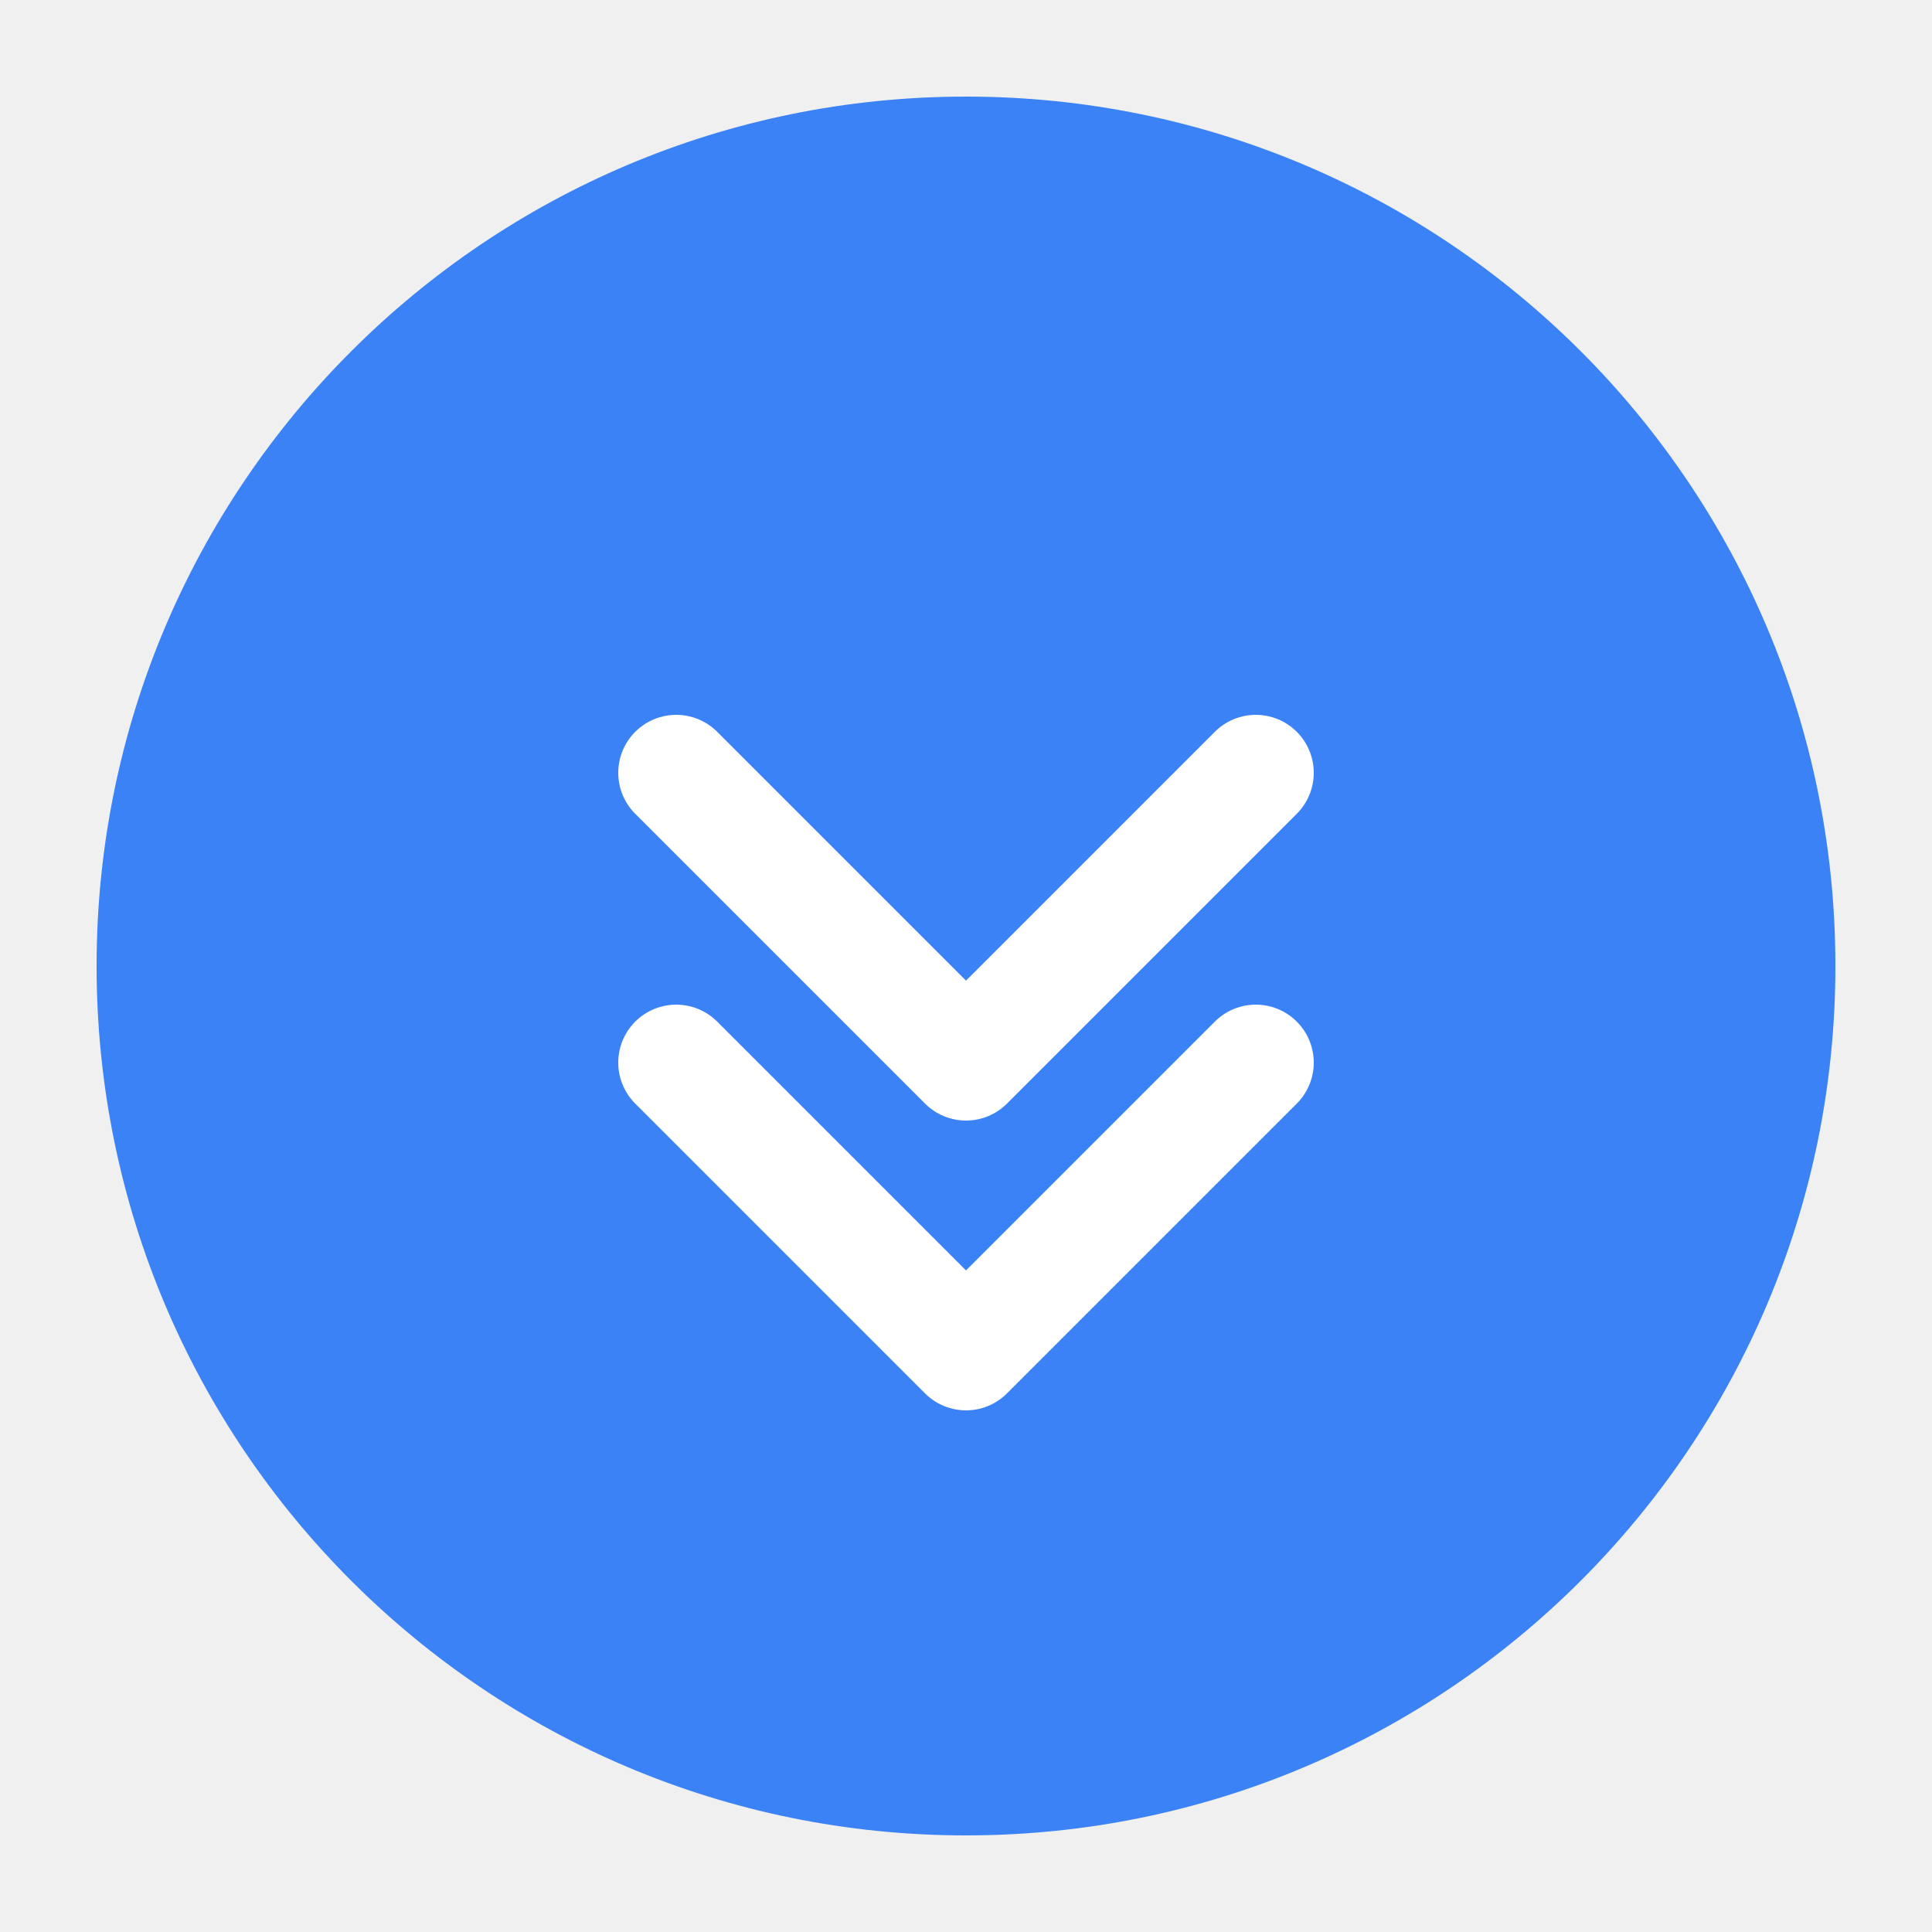
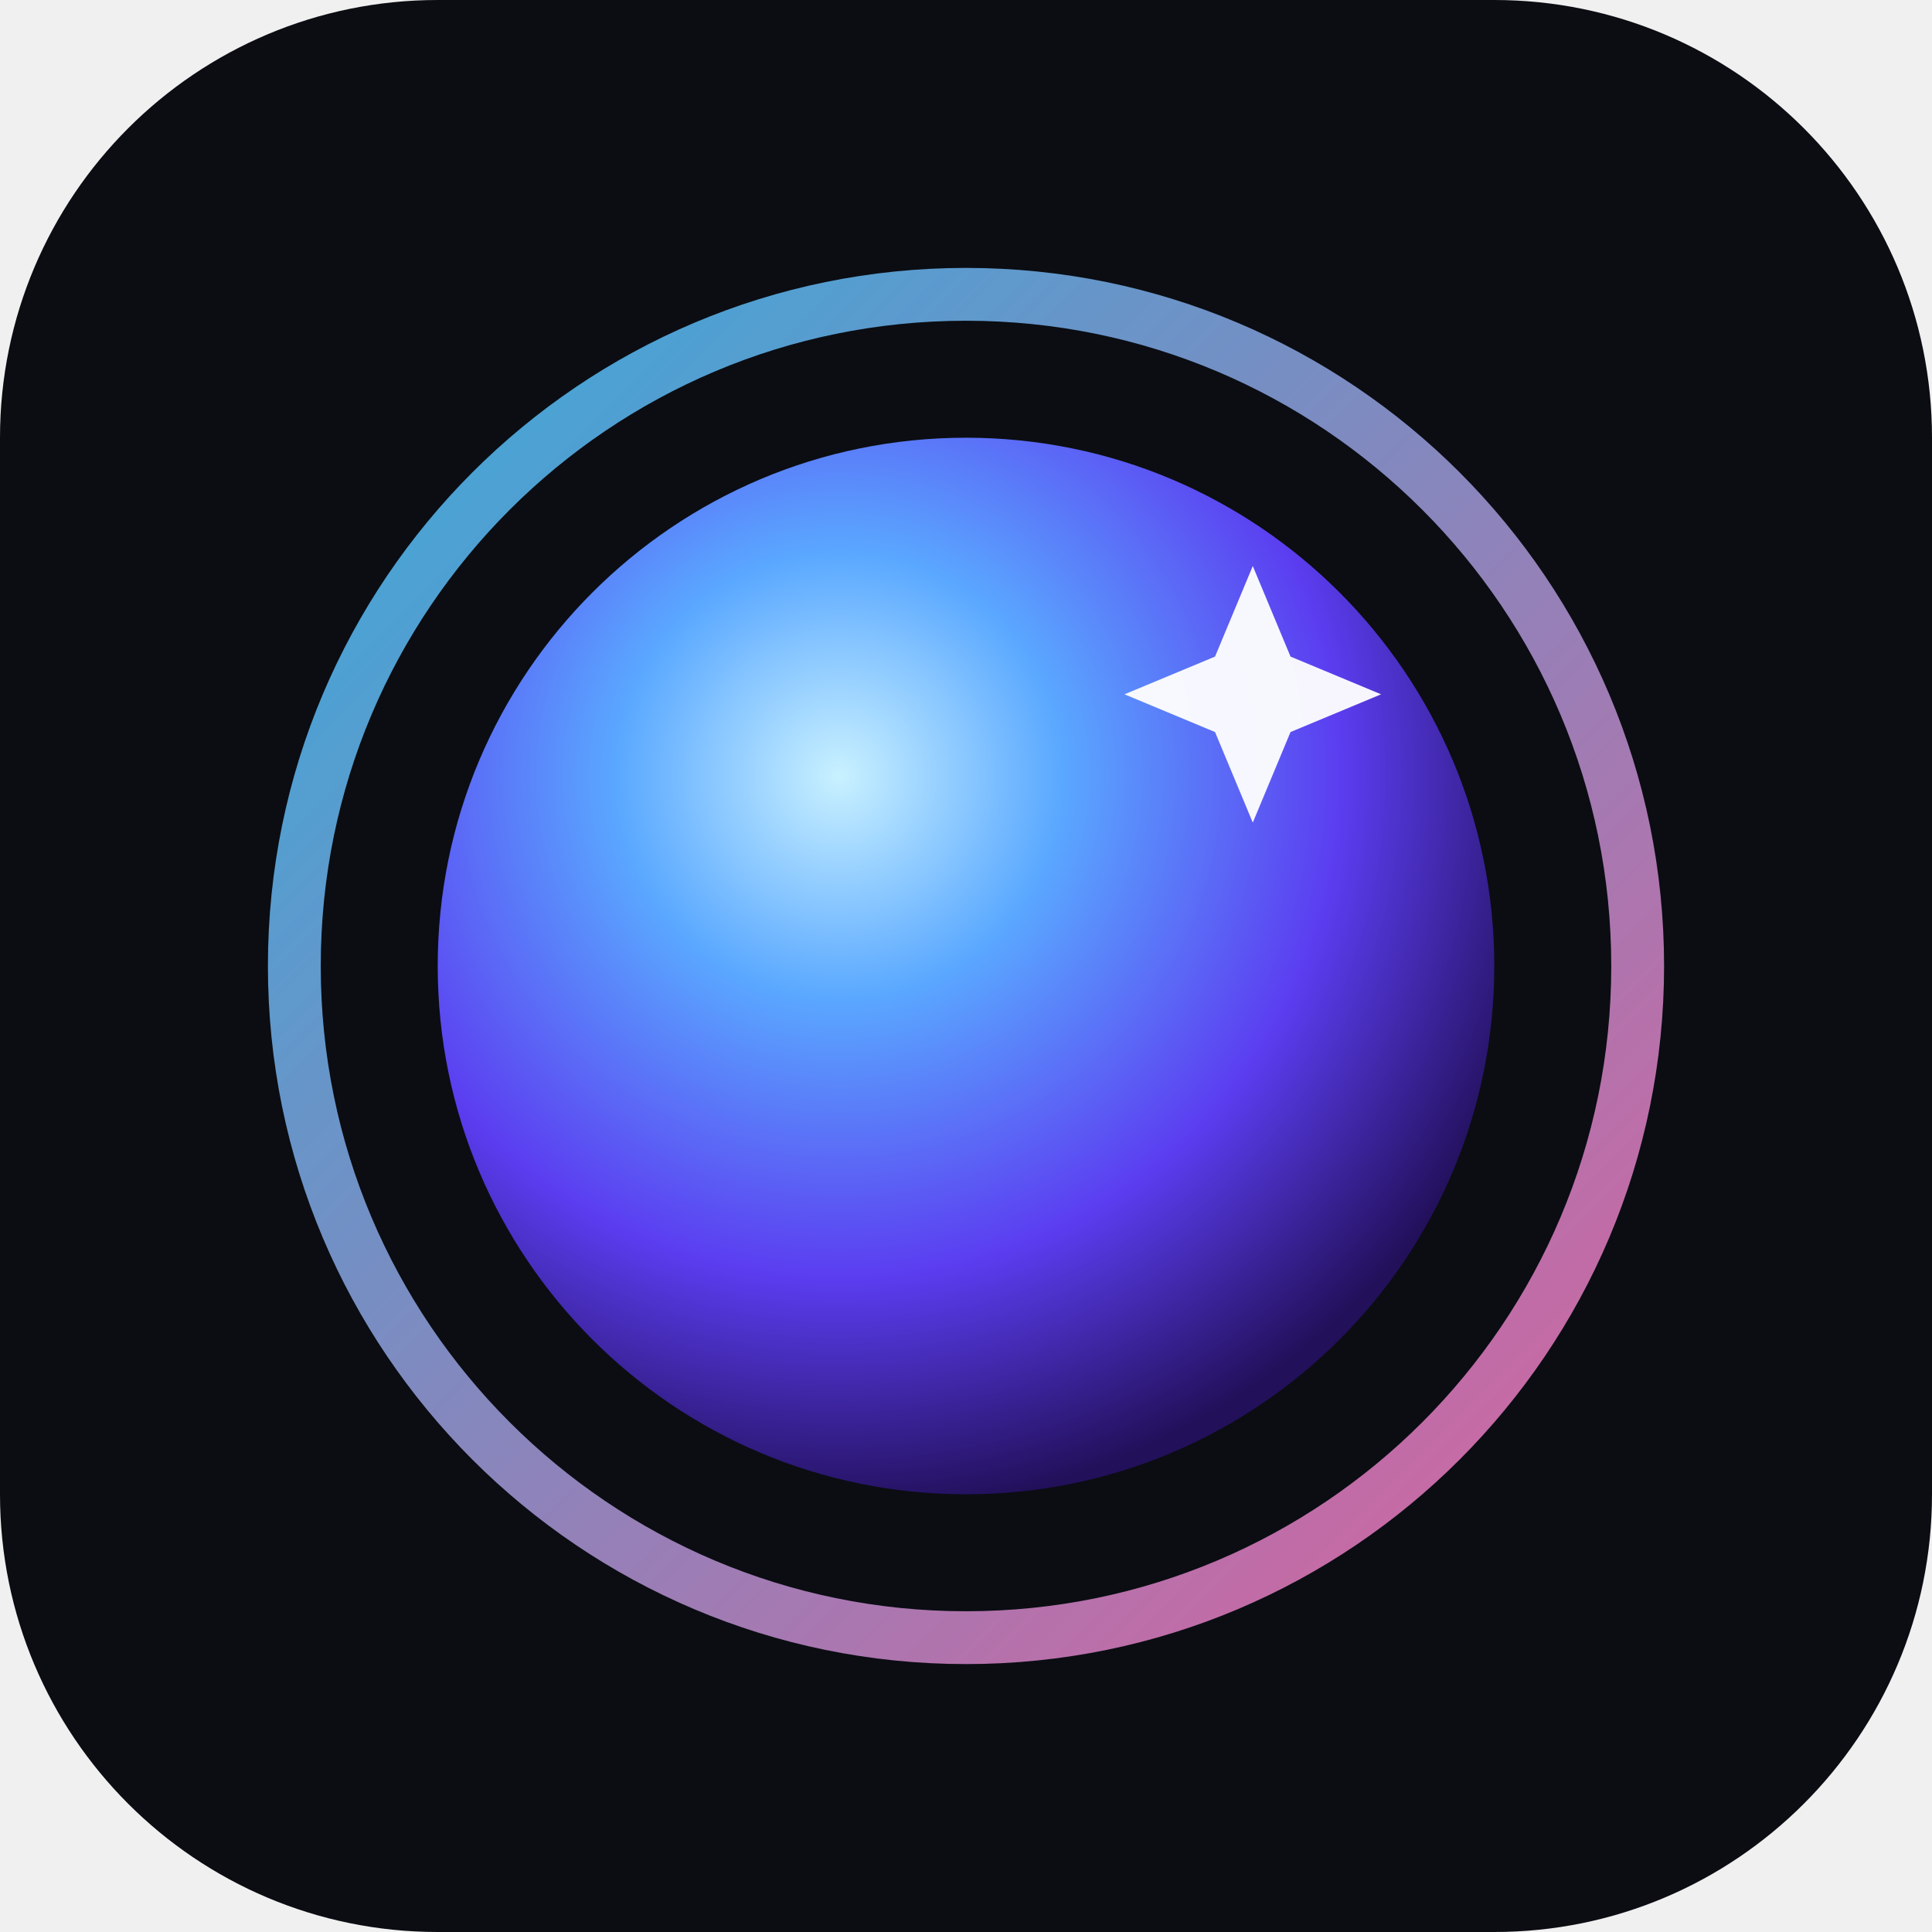
- <svg xmlns="http://www.w3.org/2000/svg" viewBox="0 0 100 100">
-   <circle cx="50" cy="50" r="45" fill="#3b82f6" />
-   <path d="M35 40 L50 55 L65 40" stroke="white" stroke-width="6" fill="none" stroke-linecap="round" stroke-linejoin="round" />
-   <path d="M35 55 L50 70 L65 55" stroke="white" stroke-width="6" fill="none" stroke-linecap="round" stroke-linejoin="round" />
+ <svg xmlns="http://www.w3.org/2000/svg" viewBox="0 0 512 512">
+   <defs>
+     <radialGradient id="o" cx="38%" cy="32%" r="70%">
+       <stop offset="0" stop-color="#c9f1ff" />
+       <stop offset="0.3" stop-color="#5aa8ff" />
+       <stop offset="0.68" stop-color="#5b3df0" />
+       <stop offset="1" stop-color="#22105a" />
+     </radialGradient>
+     <linearGradient id="r" x1="0" x2="1" y1="0" y2="1">
+       <stop offset="0" stop-color="#3cc8ff" />
+       <stop offset="1" stop-color="#ff6fb5" />
+     </linearGradient>
+   </defs>
+   <rect width="512" height="512" rx="116" fill="#0b0d13" />
+   <circle cx="256" cy="256" r="178" fill="none" stroke="url(#r)" stroke-width="14" opacity="0.85" />
+   <circle cx="256" cy="256" r="140" fill="url(#o)" />
+   <path d="M332 150 l10 24 24 10 -24 10 -10 24 -10 -24 -24 -10 24 -10z" fill="#ffffff" opacity="0.95" />
</svg>
